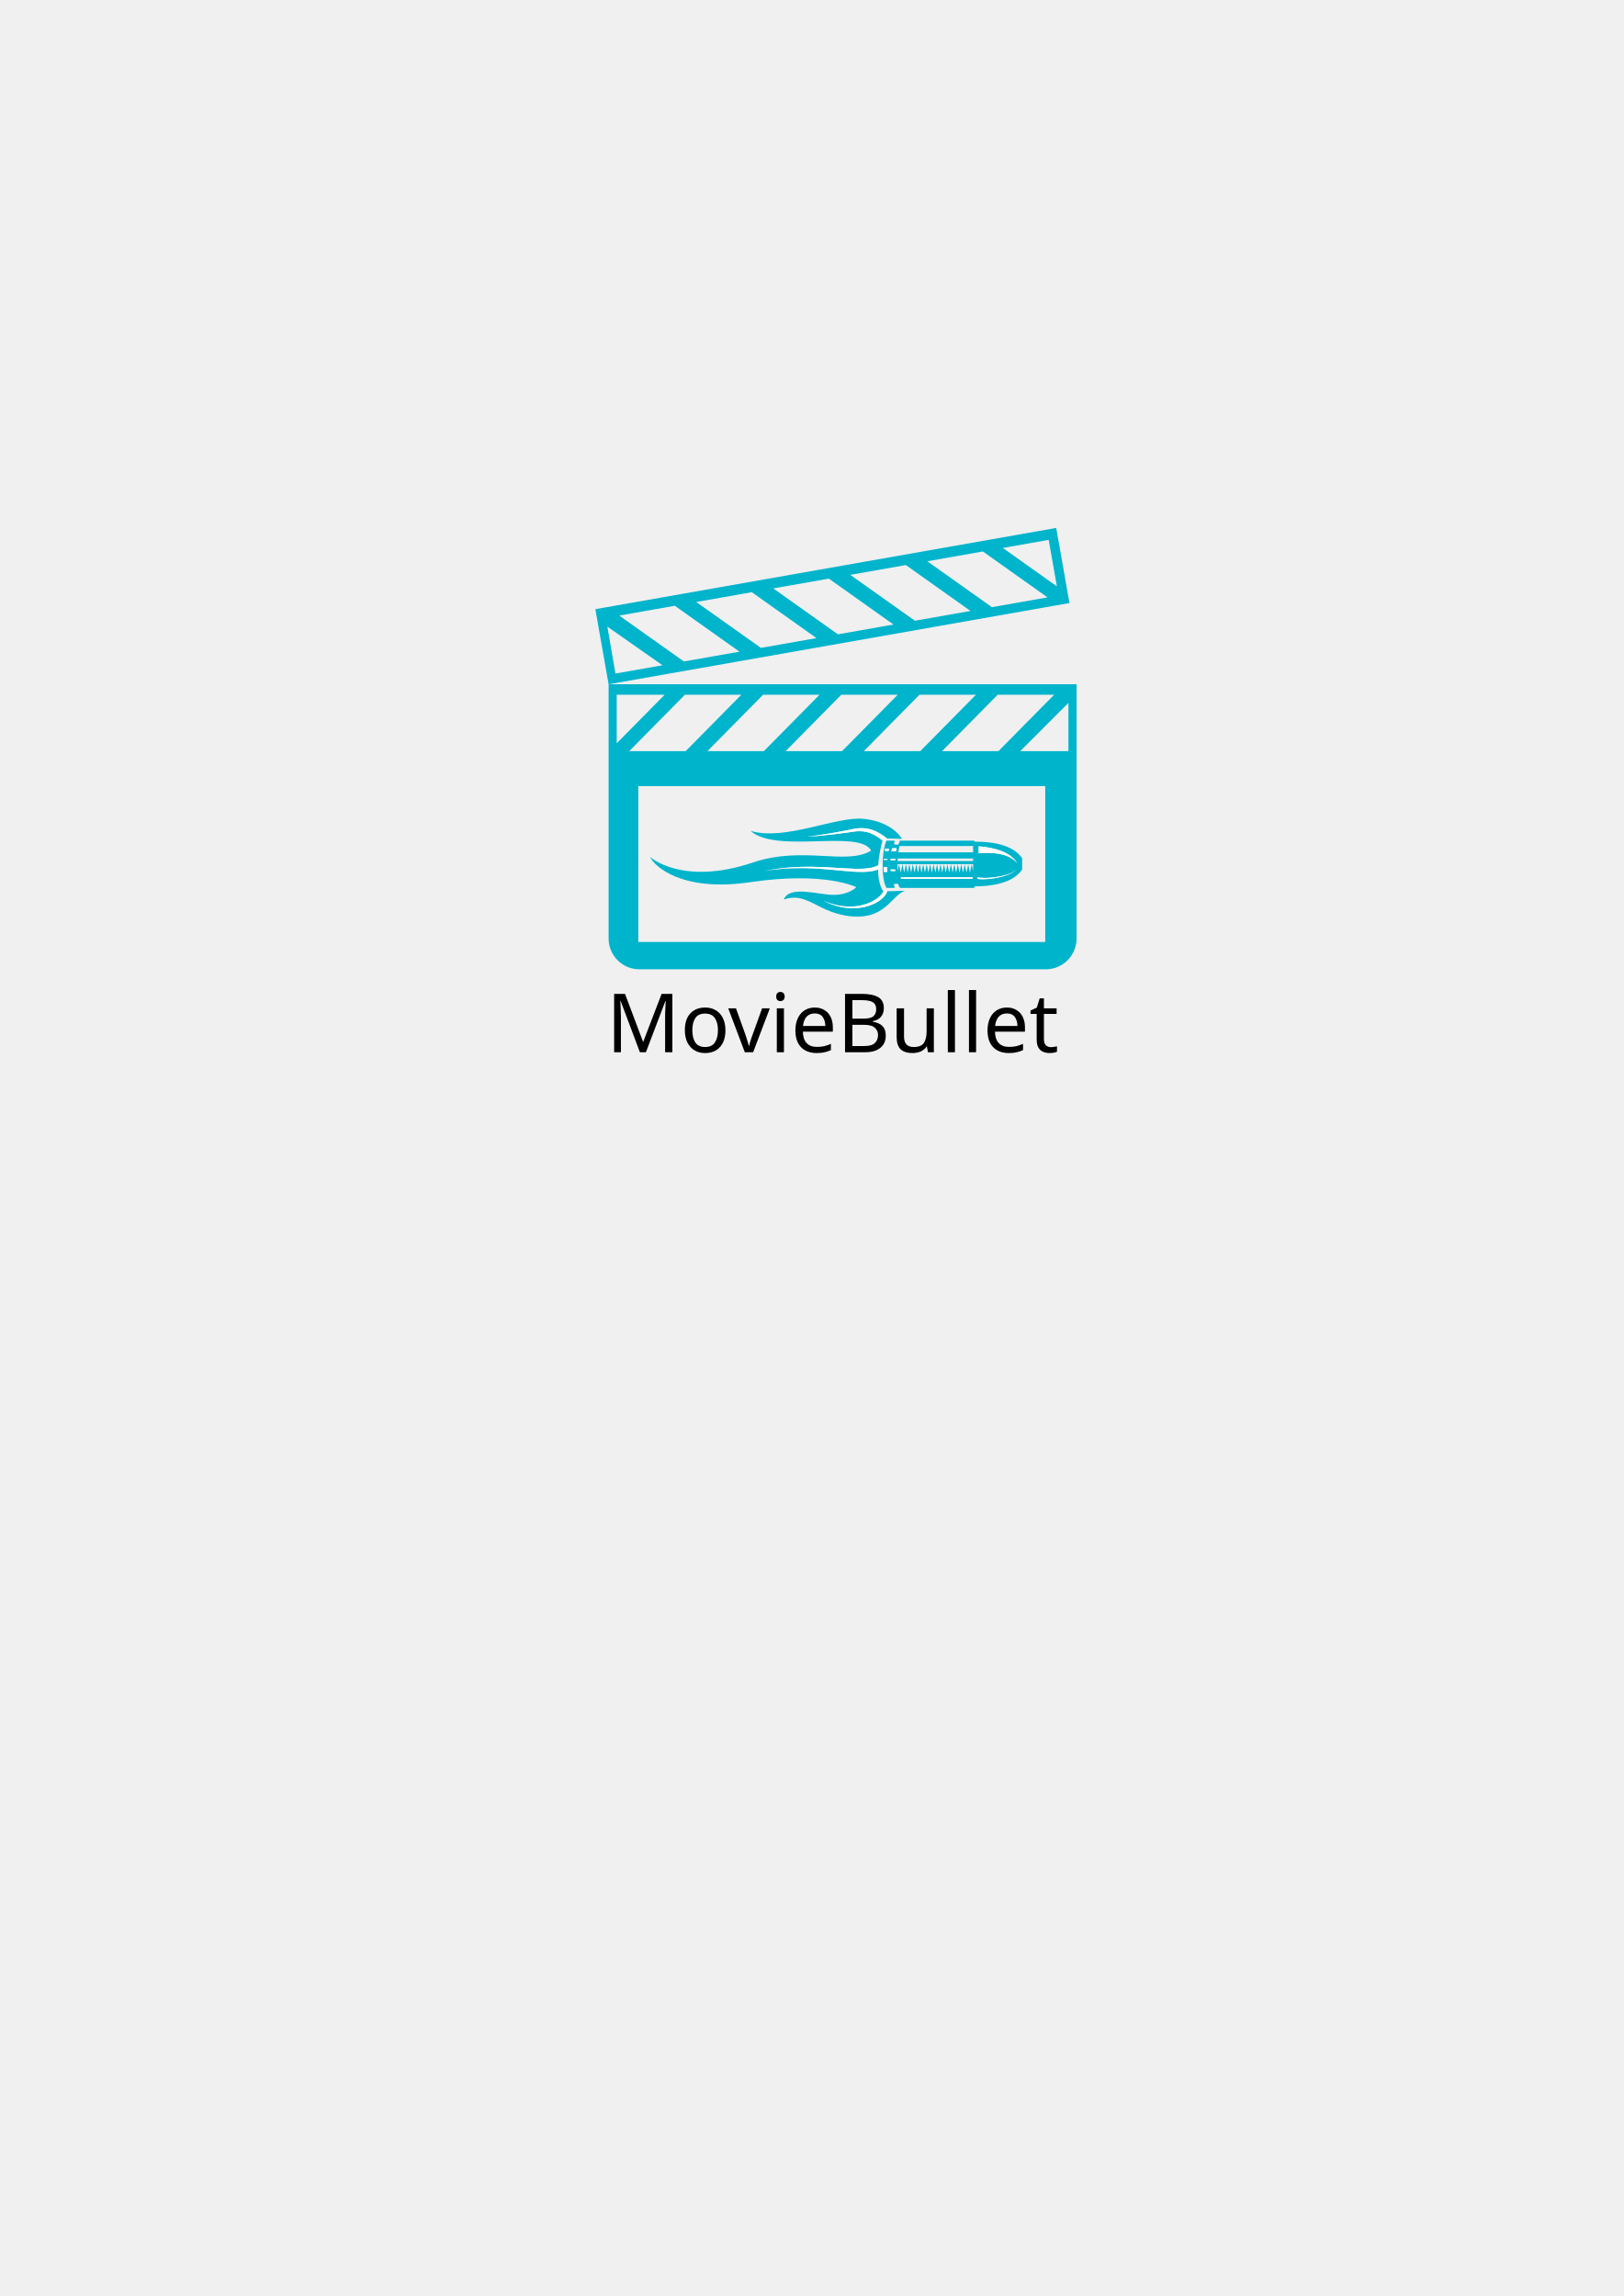
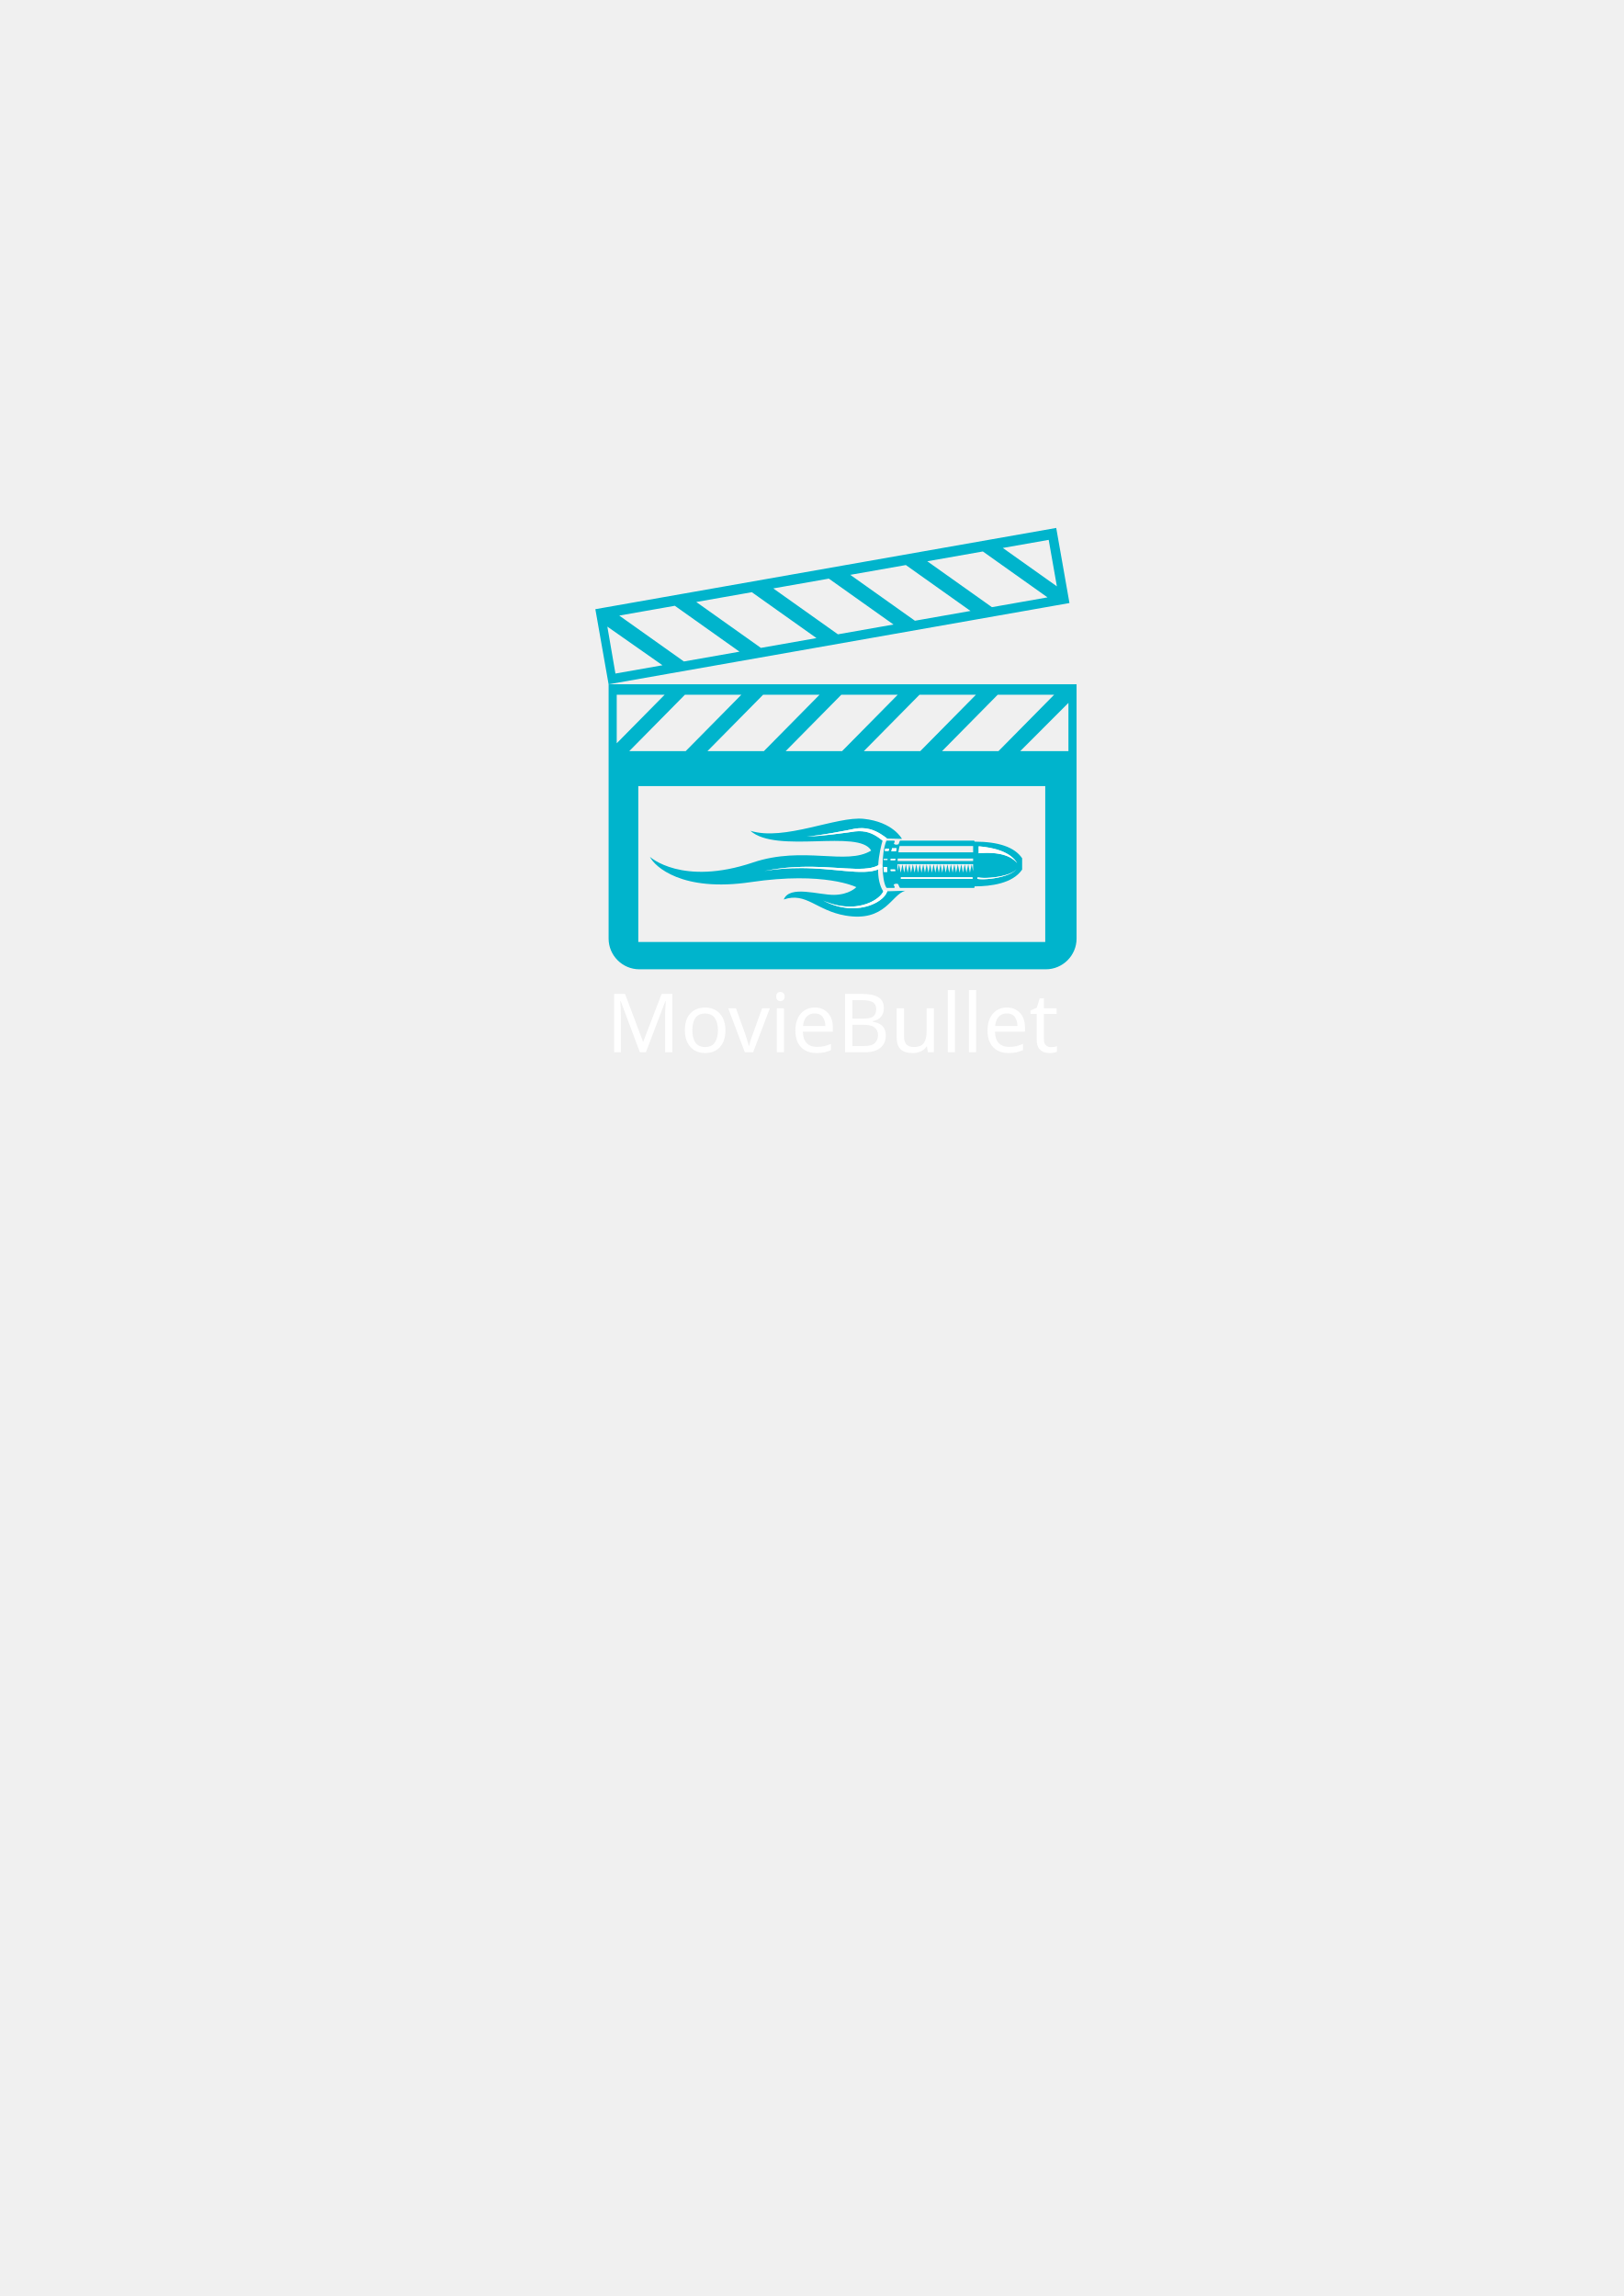
<svg xmlns="http://www.w3.org/2000/svg" width="793.701" height="1122.52" viewBox="0 0 210 297" version="1.1" id="svg5">
  <defs id="defs2" />
  <g id="layer1">
    <g id="g935" transform="matrix(1.324306,0,0,1.392955,-41.33907,-49.61548)">
      <path d="m 104.751,115.712 c 4.928,-1.575 9.135,0.306 11.544,-1.107 -1.181,-2.017 -9.245,0.333 -11.795,-1.837 3.303,0.99 8.42,-1.373 11.067,-1.109 2.876,0.286 3.733,1.86 3.733,1.86 l -1.488,-0.029 0.018,-0.023 c 0,0 -0.025,-0.018 -0.073,-0.052 -0.049,-0.034 -0.115,-0.084 -0.212,-0.147 -0.094,-0.064 -0.21,-0.137 -0.345,-0.217 -0.137,-0.077 -0.294,-0.164 -0.474,-0.24 -0.088,-0.041 -0.186,-0.074 -0.285,-0.112 -0.101,-0.031 -0.205,-0.066 -0.316,-0.089 -0.219,-0.051 -0.456,-0.086 -0.7,-0.088 -0.244,-0.004 -0.494,0.016 -0.742,0.055 -0.25,0.044 -0.489,0.097 -0.734,0.143 -0.977,0.186 -1.962,0.343 -2.701,0.446 -0.37,0.051 -0.679,0.088 -0.896,0.107 -0.108,0.011 -0.194,0.013 -0.252,0.015 -0.058,-7.6e-4 -0.089,-0.002 -0.089,-0.002 0,0 0.031,0.002 0.089,0.006 0.058,0.001 0.144,0.003 0.253,-0.002 0.218,-0.007 0.53,-0.027 0.903,-0.058 0.746,-0.064 1.738,-0.168 2.729,-0.301 0.248,-0.033 0.498,-0.074 0.733,-0.102 0.238,-0.024 0.472,-0.03 0.695,-0.014 0.224,0.014 0.435,0.057 0.629,0.114 0.098,0.026 0.19,0.063 0.28,0.096 0.088,0.039 0.173,0.073 0.252,0.115 0.16,0.078 0.3,0.165 0.423,0.244 0.122,0.081 0.227,0.155 0.31,0.218 0.037,0.027 0.071,0.053 0.101,0.077 -0.118,0.388 -0.369,1.304 -0.426,2.294 -0.045,0.023 -0.095,0.05 -0.161,0.074 -0.034,0.014 -0.07,0.028 -0.108,0.043 -0.039,0.012 -0.08,0.025 -0.123,0.038 -0.084,0.03 -0.182,0.046 -0.284,0.072 -0.208,0.038 -0.447,0.07 -0.712,0.086 -0.265,0.014 -0.555,0.018 -0.863,0.012 -0.308,-0.007 -0.634,-0.021 -0.971,-0.04 -0.675,-0.037 -1.397,-0.086 -2.121,-0.116 -0.361,-0.016 -0.724,-0.026 -1.08,-0.03 -0.178,-0.001 -0.355,-0.004 -0.53,-0.001 -0.175,5e-4 -0.347,0.003 -0.517,0.008 -0.339,0.008 -0.667,0.024 -0.978,0.044 -0.155,0.008 -0.306,0.022 -0.452,0.034 -0.146,0.011 -0.286,0.025 -0.421,0.04 -0.27,0.026 -0.516,0.062 -0.735,0.089 -0.218,0.034 -0.408,0.063 -0.564,0.088 -0.311,0.057 -0.489,0.089 -0.489,0.089 0,0 0.179,-0.027 0.491,-0.074 0.157,-0.019 0.347,-0.043 0.566,-0.07 0.219,-0.021 0.466,-0.049 0.736,-0.067 0.135,-0.011 0.275,-0.021 0.421,-0.027 0.146,-0.008 0.296,-0.017 0.451,-0.02 0.31,-0.011 0.637,-0.016 0.975,-0.014 0.169,1.3e-4 0.341,0.003 0.515,0.008 0.174,0.003 0.35,0.011 0.527,0.018 0.354,0.015 0.714,0.037 1.074,0.063 0.72,0.052 1.438,0.123 2.114,0.181 0.338,0.029 0.666,0.053 0.979,0.07 0.313,0.016 0.61,0.021 0.886,0.015 0.276,-0.008 0.531,-0.033 0.758,-0.068 0.113,-0.024 0.219,-0.039 0.316,-0.069 0.049,-0.013 0.095,-0.026 0.14,-0.039 0.044,-0.016 0.086,-0.031 0.125,-0.045 0.008,-0.003 0.017,-0.006 0.025,-0.009 -0.002,0.733 0.122,1.473 0.5,2.041 l 0.011,-2.6e-4 c -0.009,0.019 -0.02,0.041 -0.031,0.063 -0.041,0.068 -0.095,0.151 -0.176,0.239 -0.08,0.087 -0.178,0.182 -0.299,0.274 -0.12,0.091 -0.256,0.185 -0.411,0.269 -0.154,0.084 -0.321,0.167 -0.502,0.235 -0.18,0.069 -0.371,0.133 -0.57,0.179 -0.098,0.027 -0.2,0.044 -0.302,0.066 -0.102,0.015 -0.205,0.036 -0.308,0.046 l -0.155,0.018 -0.156,0.011 c -0.104,0.009 -0.207,0.009 -0.31,0.012 -0.103,0.002 -0.205,-0.003 -0.306,-0.005 -0.101,-0.007 -0.201,-0.012 -0.299,-0.021 -0.098,-0.012 -0.194,-0.021 -0.288,-0.034 -0.094,-0.015 -0.186,-0.029 -0.275,-0.045 -0.088,-0.018 -0.175,-0.036 -0.258,-0.053 -0.083,-0.021 -0.163,-0.041 -0.239,-0.06 -0.077,-0.018 -0.149,-0.043 -0.218,-0.063 -0.069,-0.022 -0.135,-0.039 -0.196,-0.061 -0.121,-0.044 -0.229,-0.078 -0.314,-0.113 -0.172,-0.069 -0.27,-0.109 -0.27,-0.109 0,0 0.096,0.045 0.264,0.123 0.084,0.039 0.19,0.079 0.309,0.13 0.06,0.026 0.125,0.046 0.193,0.072 0.069,0.024 0.14,0.053 0.216,0.075 0.076,0.024 0.156,0.048 0.238,0.073 0.083,0.022 0.17,0.044 0.258,0.068 0.089,0.021 0.181,0.04 0.276,0.06 0.095,0.019 0.192,0.033 0.291,0.05 0.099,0.014 0.201,0.025 0.303,0.038 0.103,0.007 0.207,0.018 0.313,0.021 0.106,0.003 0.212,0.009 0.319,0.005 l 0.161,-0.003 0.161,-0.01 c 0.108,-0.005 0.215,-0.021 0.322,-0.031 0.106,-0.017 0.213,-0.029 0.317,-0.052 0.21,-0.038 0.413,-0.094 0.607,-0.157 0.195,-0.062 0.377,-0.14 0.547,-0.221 0.17,-0.081 0.324,-0.175 0.462,-0.269 0.138,-0.093 0.256,-0.196 0.356,-0.293 0.1,-0.098 0.176,-0.199 0.234,-0.288 0.027,-0.048 0.051,-0.086 0.07,-0.131 0.009,-0.023 0.018,-0.044 0.025,-0.063 0.007,-0.019 0.015,-0.039 0.017,-0.049 l 0.002,-0.006 1.777,-0.049 c -1.374,0.331 -1.933,2.946 -5.867,2.302 -2.83,-0.463 -3.82,-2.202 -6.011,-1.491 0.573,-1.36 3.411,-0.41 4.914,-0.429 1.503,-0.019 2.171,-0.716 2.171,-0.716 0,0 -3.08,-1.488 -10.328,-0.465 -6.679,0.942 -9.374,-1.448 -9.827,-2.349 0,0 3.125,2.741 10.066,0.523" fill="#e0552d" id="path16473" style="fill:#00b4cc;fill-opacity:1;stroke-width:0.067" />
      <path d="m 117.536,116.593 0.339,-0.007 c -0.024,-0.153 -0.035,-0.304 -0.035,-0.459 h -0.335 c -0.003,0.155 0.008,0.312 0.031,0.466 m 0.357,-1.195 h -0.382 l -0.003,0.072 h 0.378 z m 0.152,-0.971 h -0.372 l -0.047,0.215 h 0.372 z m 0.591,1.078 0.022,-0.143 h -0.445 l -0.024,0.143 z m -0.426,0.998 h 0.447 l -0.034,-0.143 h -0.434 z m 0.568,-2.112 h -0.445 l -0.063,0.286 h 0.445 z m 0.089,2.156 0.145,-0.672 0.169,0.785 0.169,-0.785 0.169,0.785 0.169,-0.785 0.169,0.785 0.169,-0.785 0.169,0.784 0.169,-0.784 0.169,0.785 0.169,-0.785 0.169,0.785 0.169,-0.785 0.169,0.785 0.169,-0.785 0.169,0.785 0.169,-0.785 0.169,0.785 0.169,-0.785 0.169,0.785 0.169,-0.785 0.169,0.784 0.169,-0.784 0.169,0.784 0.169,-0.784 0.169,0.784 0.169,-0.784 0.169,0.785 0.169,-0.785 0.169,0.784 0.169,-0.784 0.169,0.785 0.169,-0.785 0.169,0.785 0.169,-0.785 0.169,0.785 0.169,-0.785 0.169,0.785 0.169,-0.785 0.169,0.785 0.169,-0.785 0.169,0.785 0.169,-0.785 0.143,0.665 v -0.675 h -7.389 c -0.004,0.232 10e-4,0.462 0.015,0.682 m 7.326,0.541 h -7.001 v 0.143 h 7.001 z m 0.048,-1.744 h -7.365 c -0.006,0.078 -0.011,0.156 -0.015,0.235 h 7.379 z m 0,-1.157 h -7.181 c -0.048,0.178 -0.088,0.375 -0.12,0.584 h 7.301 z m 0.462,3.05 c 0.03,0.005 0.074,0.01 0.13,0.015 0.112,0.01 0.271,0.017 0.461,0.013 0.38,-0.007 0.883,-0.056 1.378,-0.154 0.494,-0.096 0.981,-0.24 1.318,-0.412 0.085,-0.042 0.159,-0.087 0.223,-0.129 0.031,-0.022 0.06,-0.043 0.087,-0.063 0.025,-0.022 0.049,-0.041 0.069,-0.059 0.039,-0.039 0.069,-0.07 0.086,-0.094 0.018,-0.023 0.028,-0.036 0.028,-0.036 0,0 -0.01,0.012 -0.029,0.035 -0.018,0.024 -0.049,0.053 -0.089,0.091 -0.021,0.017 -0.045,0.036 -0.071,0.056 -0.027,0.018 -0.057,0.038 -0.088,0.059 -0.065,0.039 -0.14,0.081 -0.226,0.119 -0.34,0.158 -0.828,0.285 -1.321,0.361 -0.493,0.079 -0.993,0.11 -1.365,0.104 -0.186,-0.003 -0.34,-0.015 -0.446,-0.029 -0.053,-0.007 -0.094,-0.013 -0.122,-0.019 -0.028,-0.005 -0.043,-0.008 -0.043,-0.008 l -0.026,0.141 c 0,0 0.016,0.003 0.046,0.007 m 3.743,-1.607 c -0.008,-0.011 -0.016,-0.024 -0.025,-0.036 -0.01,-0.012 -0.021,-0.024 -0.032,-0.037 -0.022,-0.026 -0.047,-0.054 -0.073,-0.084 -0.013,-0.015 -0.027,-0.031 -0.041,-0.047 -0.015,-0.015 -0.031,-0.029 -0.047,-0.045 -0.033,-0.031 -0.067,-0.063 -0.102,-0.097 -0.035,-0.035 -0.078,-0.063 -0.119,-0.097 -0.042,-0.032 -0.084,-0.069 -0.132,-0.098 -0.047,-0.031 -0.096,-0.063 -0.146,-0.096 -0.051,-0.031 -0.104,-0.059 -0.158,-0.089 -0.054,-0.032 -0.11,-0.059 -0.168,-0.086 -0.058,-0.026 -0.115,-0.057 -0.176,-0.08 -0.06,-0.024 -0.121,-0.049 -0.182,-0.073 -0.061,-0.024 -0.124,-0.044 -0.186,-0.066 -0.062,-0.022 -0.125,-0.042 -0.189,-0.06 -0.063,-0.018 -0.126,-0.038 -0.189,-0.054 -0.126,-0.031 -0.25,-0.064 -0.371,-0.087 -0.121,-0.027 -0.238,-0.048 -0.35,-0.067 -0.112,-0.021 -0.218,-0.033 -0.316,-0.048 -0.098,-0.015 -0.188,-0.023 -0.268,-0.033 -0.08,-0.01 -0.149,-0.016 -0.207,-0.021 -0.115,-0.01 -0.18,-0.016 -0.18,-0.016 v 0.644 c 0,0 0.062,-0.004 0.171,-0.012 0.054,-0.004 0.121,-0.009 0.197,-0.011 0.076,-0.003 0.162,-0.009 0.255,-0.009 0.093,-7.6e-4 0.195,-0.005 0.302,-0.002 0.107,7.6e-4 0.22,0.003 0.337,0.01 0.117,0.004 0.237,0.017 0.359,0.027 0.061,0.006 0.122,0.015 0.184,0.023 0.062,0.007 0.123,0.016 0.184,0.028 0.061,0.011 0.123,0.02 0.184,0.034 0.06,0.014 0.12,0.028 0.18,0.042 0.06,0.013 0.117,0.033 0.175,0.049 0.058,0.016 0.115,0.034 0.169,0.055 0.054,0.021 0.109,0.039 0.162,0.06 0.051,0.023 0.102,0.046 0.15,0.068 0.05,0.021 0.094,0.048 0.139,0.072 0.044,0.025 0.089,0.046 0.127,0.074 0.039,0.027 0.076,0.052 0.112,0.076 0.018,0.012 0.036,0.024 0.052,0.036 0.015,0.013 0.03,0.026 0.045,0.038 0.029,0.025 0.057,0.048 0.083,0.069 0.013,0.011 0.025,0.021 0.037,0.031 0.011,0.011 0.021,0.022 0.03,0.032 0.077,0.081 0.122,0.128 0.122,0.128 0,0 -0.036,-0.053 -0.1,-0.145 m -12.686,-1.901 c 0.012,-0.026 0.037,-0.043 0.065,-0.043 h 0.686 c 0.024,0 0.047,0.012 0.06,0.033 0.013,0.02 0.015,0.046 0.005,0.068 -0.027,0.06 -0.052,0.125 -0.075,0.195 0.11,0.101 0.324,0.1 0.461,0.033 0.032,-0.103 0.067,-0.199 0.106,-0.286 0.012,-0.026 0.037,-0.043 0.065,-0.043 h 7.179 c 0.04,0 0.072,0.032 0.072,0.072 v 0.021 c 2.342,7.5e-4 3.901,0.514 4.632,1.525 l 0.013,0.019 v 1.048 l -0.013,0.019 c -0.92,1.272 -3.025,1.541 -4.632,1.541 v 0.073 c 0,0.04 -0.032,0.071 -0.072,0.071 h -7.179 c -0.024,0 -0.046,-0.012 -0.059,-0.032 -0.021,-0.031 -0.041,-0.068 -0.061,-0.105 h -10e-4 v -0.003 c -0.032,-0.063 -0.061,-0.133 -0.088,-0.211 -0.139,-0.065 -0.344,-0.048 -0.448,0.058 0.029,0.069 0.06,0.131 0.095,0.182 0.015,0.022 0.016,0.05 0.004,0.074 -0.012,0.023 -0.037,0.038 -0.063,0.038 h -0.686 c -0.024,0 -0.046,-0.012 -0.059,-0.032 -0.233,-0.346 -0.355,-1.097 -0.366,-1.906 0.01,-0.006 0.016,-0.01 0.016,-0.01 l -0.017,-0.026 c -0.009,-0.875 0.111,-1.811 0.361,-2.373" fill="#0a0b09" id="path16475" style="fill:#00b4cc;fill-opacity:1;stroke-width:0.067" />
      <path d="m 130.395,115.615 c -0.012,-0.01 -0.024,-0.02 -0.037,-0.031 -0.025,-0.021 -0.053,-0.045 -0.083,-0.069 -0.015,-0.012 -0.03,-0.025 -0.045,-0.038 -0.016,-0.012 -0.034,-0.024 -0.052,-0.036 -0.036,-0.024 -0.073,-0.05 -0.112,-0.076 -0.038,-0.027 -0.084,-0.048 -0.127,-0.074 -0.045,-0.024 -0.089,-0.052 -0.139,-0.072 -0.049,-0.022 -0.099,-0.045 -0.15,-0.068 -0.052,-0.021 -0.107,-0.04 -0.162,-0.06 -0.054,-0.021 -0.111,-0.039 -0.169,-0.055 -0.058,-0.016 -0.115,-0.036 -0.175,-0.049 -0.06,-0.014 -0.12,-0.028 -0.18,-0.042 -0.06,-0.013 -0.123,-0.022 -0.184,-0.034 -0.061,-0.012 -0.123,-0.021 -0.184,-0.028 -0.062,-0.008 -0.123,-0.017 -0.184,-0.023 -0.123,-0.01 -0.242,-0.023 -0.359,-0.027 -0.116,-0.007 -0.23,-0.009 -0.337,-0.01 -0.107,-0.003 -0.209,0.001 -0.302,0.002 -0.093,2.5e-4 -0.18,0.007 -0.255,0.009 -0.076,0.003 -0.142,0.007 -0.197,0.011 -0.109,0.007 -0.171,0.012 -0.171,0.012 v -0.644 c 0,0 0.066,0.006 0.18,0.016 0.057,0.005 0.127,0.011 0.207,0.021 0.08,0.01 0.17,0.018 0.268,0.033 0.098,0.015 0.204,0.027 0.316,0.048 0.112,0.019 0.229,0.04 0.35,0.067 0.121,0.023 0.245,0.057 0.371,0.087 0.063,0.017 0.126,0.036 0.189,0.054 0.063,0.018 0.126,0.037 0.188,0.06 0.062,0.022 0.125,0.042 0.186,0.066 0.061,0.025 0.122,0.049 0.182,0.074 0.06,0.023 0.118,0.054 0.176,0.08 0.058,0.026 0.114,0.054 0.168,0.085 0.054,0.031 0.108,0.059 0.158,0.089 0.05,0.033 0.098,0.065 0.146,0.096 0.048,0.029 0.09,0.066 0.132,0.098 0.041,0.034 0.084,0.062 0.119,0.097 0.036,0.034 0.07,0.066 0.102,0.097 0.016,0.015 0.032,0.03 0.047,0.045 0.014,0.016 0.028,0.032 0.041,0.047 0.026,0.03 0.05,0.058 0.073,0.084 0.011,0.013 0.022,0.025 0.032,0.037 0.009,0.013 0.017,0.025 0.025,0.036 0.064,0.092 0.1,0.145 0.1,0.145 0,0 -0.044,-0.046 -0.122,-0.128 -0.01,-0.01 -0.02,-0.021 -0.03,-0.032" fill="#fffffe" id="path16477" style="stroke-width:0.067" />
      <path d="m 119.611,117.089 h 6.583 v 0.143 h -7.001 v -0.143 h 0.417" fill="#fffffe" id="path16479" style="stroke-width:0.067" />
      <path d="m 126.727,117.098 c 0.028,0.006 0.069,0.012 0.122,0.019 0.106,0.013 0.26,0.026 0.446,0.029 0.372,0.006 0.872,-0.024 1.365,-0.104 0.493,-0.077 0.981,-0.204 1.321,-0.361 0.086,-0.038 0.16,-0.08 0.226,-0.119 0.032,-0.021 0.061,-0.041 0.088,-0.059 0.026,-0.02 0.049,-0.039 0.071,-0.056 0.04,-0.037 0.071,-0.067 0.089,-0.091 0.019,-0.023 0.029,-0.035 0.029,-0.035 0,0 -0.01,0.012 -0.028,0.036 -0.017,0.024 -0.047,0.055 -0.086,0.094 -0.021,0.018 -0.044,0.038 -0.069,0.059 -0.027,0.019 -0.056,0.041 -0.087,0.063 -0.064,0.042 -0.138,0.087 -0.223,0.129 -0.337,0.171 -0.824,0.316 -1.318,0.412 -0.494,0.097 -0.998,0.147 -1.378,0.154 -0.19,0.004 -0.349,-0.003 -0.461,-0.013 -0.056,-0.005 -0.1,-0.01 -0.13,-0.015 -0.03,-0.004 -0.046,-0.007 -0.046,-0.007 l 0.026,-0.141 c 0,0 0.015,0.003 0.043,0.008" fill="#fffffe" id="path16481" style="stroke-width:0.067" />
      <path d="m 118.27,114.678 0.063,-0.286 h 0.445 l -0.062,0.286 h -0.445" fill="#fffffe" id="path16483" style="stroke-width:0.067" />
      <path d="m 117.626,114.642 0.047,-0.215 h 0.372 l -0.047,0.215 h -0.372" fill="#fffffe" id="path16485" style="stroke-width:0.067" />
      <path d="m 118.188,115.506 0.024,-0.143 h 0.445 l -0.022,0.143 h -0.447" fill="#fffffe" id="path16487" style="stroke-width:0.067" />
      <path d="m 118.189,116.36 h 0.434 l 0.034,0.143 h -0.447 l -0.021,-0.143" fill="#fffffe" id="path16489" style="stroke-width:0.067" />
      <path d="m 117.508,115.47 0.003,-0.072 h 0.382 l -0.008,0.072 h -0.378" fill="#fffffe" id="path16491" style="stroke-width:0.067" />
      <path d="m 117.536,116.593 c -0.023,-0.154 -0.033,-0.311 -0.031,-0.466 h 0.335 c -5.3e-4,0.155 0.011,0.306 0.035,0.459 l -0.339,0.007" fill="#fffffe" id="path16493" style="stroke-width:0.067" />
      <path d="m 116.996,113.384 c -0.123,-0.078 -0.263,-0.166 -0.423,-0.244 -0.079,-0.042 -0.165,-0.076 -0.252,-0.115 -0.089,-0.032 -0.182,-0.07 -0.28,-0.096 -0.195,-0.057 -0.406,-0.1 -0.629,-0.114 -0.223,-0.016 -0.457,-0.01 -0.695,0.014 -0.235,0.028 -0.486,0.07 -0.733,0.102 -0.991,0.133 -1.983,0.237 -2.729,0.301 -0.373,0.032 -0.684,0.051 -0.903,0.059 -0.109,0.005 -0.195,0.003 -0.253,0.002 -0.059,-0.004 -0.089,-0.006 -0.089,-0.006 0,0 0.031,5.1e-4 0.089,0.002 0.058,-0.002 0.144,-0.004 0.252,-0.015 0.217,-0.018 0.526,-0.055 0.896,-0.107 0.739,-0.104 1.724,-0.261 2.701,-0.446 0.245,-0.046 0.484,-0.099 0.734,-0.143 0.249,-0.039 0.499,-0.059 0.742,-0.055 0.244,0.003 0.48,0.037 0.699,0.088 0.111,0.023 0.214,0.058 0.316,0.089 0.099,0.037 0.196,0.07 0.285,0.112 0.181,0.076 0.337,0.163 0.474,0.24 0.135,0.08 0.251,0.152 0.345,0.217 0.097,0.063 0.163,0.113 0.212,0.147 0.048,0.034 0.073,0.052 0.073,0.052 l -0.018,0.023 -0.24,0.32 c 0,0 -0.024,-0.019 -0.07,-0.056 -0.025,-0.02 -0.058,-0.046 -0.096,-0.076 -0.03,-0.024 -0.064,-0.05 -0.101,-0.077 -0.083,-0.063 -0.188,-0.137 -0.31,-0.218" fill="#fffffe" id="path16495" style="stroke-width:0.067" />
      <path d="m 116.819,116.411 c -0.045,0.012 -0.091,0.025 -0.14,0.038 -0.097,0.03 -0.203,0.045 -0.316,0.069 -0.226,0.035 -0.481,0.06 -0.758,0.068 -0.276,0.006 -0.574,7.5e-4 -0.886,-0.015 -0.312,-0.017 -0.64,-0.041 -0.978,-0.07 -0.676,-0.058 -1.394,-0.129 -2.114,-0.181 -0.36,-0.027 -0.719,-0.048 -1.074,-0.063 -0.177,-0.007 -0.353,-0.015 -0.527,-0.018 -0.174,-0.005 -0.346,-0.008 -0.515,-0.008 -0.338,-0.003 -0.665,0.003 -0.975,0.014 -0.155,0.004 -0.305,0.013 -0.451,0.02 -0.146,0.007 -0.286,0.016 -0.421,0.027 -0.27,0.018 -0.517,0.046 -0.736,0.067 -0.218,0.027 -0.409,0.051 -0.566,0.07 -0.313,0.047 -0.491,0.074 -0.491,0.074 0,0 0.178,-0.032 0.489,-0.089 0.156,-0.024 0.346,-0.054 0.564,-0.088 0.218,-0.028 0.465,-0.063 0.735,-0.089 0.135,-0.015 0.276,-0.029 0.421,-0.04 0.146,-0.012 0.296,-0.026 0.452,-0.034 0.31,-0.021 0.638,-0.036 0.978,-0.044 0.17,-0.005 0.342,-0.008 0.517,-0.008 0.175,-0.003 0.351,2.5e-4 0.53,0.001 0.357,0.005 0.719,0.014 1.08,0.03 0.724,0.03 1.446,0.079 2.121,0.116 0.338,0.018 0.663,0.032 0.971,0.04 0.308,0.006 0.598,0.002 0.863,-0.012 0.265,-0.015 0.504,-0.047 0.712,-0.085 0.102,-0.026 0.2,-0.042 0.284,-0.072 0.043,-0.013 0.084,-0.026 0.123,-0.038 0.038,-0.015 0.074,-0.029 0.108,-0.043 0.066,-0.024 0.116,-0.051 0.161,-0.074 l 0.01,-0.005 c 0.024,-0.012 0.046,-0.023 0.066,-0.033 0.022,-0.014 0.042,-0.027 0.059,-0.039 0.071,-0.046 0.109,-0.071 0.109,-0.071 l 0.174,0.277 0.017,0.026 c 0,0 -0.006,0.004 -0.016,0.01 -0.017,0.01 -0.048,0.029 -0.095,0.057 -0.018,0.011 -0.038,0.023 -0.061,0.037 -0.026,0.013 -0.055,0.027 -0.086,0.042 -0.031,0.015 -0.065,0.031 -0.101,0.048 -0.028,0.014 -0.058,0.024 -0.088,0.035 -0.008,0.003 -0.016,0.006 -0.025,0.009 -0.04,0.014 -0.082,0.029 -0.125,0.045" fill="#fffffe" id="path16497" style="stroke-width:0.067" />
      <path d="m 117.839,118.442 c -0.008,0.019 -0.016,0.04 -0.025,0.063 -0.019,0.044 -0.043,0.082 -0.07,0.131 -0.059,0.088 -0.134,0.19 -0.234,0.288 -0.1,0.097 -0.217,0.2 -0.356,0.293 -0.138,0.094 -0.292,0.188 -0.462,0.269 -0.17,0.081 -0.352,0.16 -0.547,0.221 -0.194,0.062 -0.397,0.118 -0.607,0.157 -0.104,0.023 -0.211,0.035 -0.317,0.052 -0.107,0.01 -0.214,0.026 -0.322,0.031 l -0.161,0.01 -0.161,0.003 c -0.107,0.004 -0.214,-0.002 -0.319,-0.005 -0.106,-0.004 -0.21,-0.015 -0.313,-0.021 -0.103,-0.013 -0.204,-0.024 -0.303,-0.038 -0.099,-0.017 -0.196,-0.031 -0.291,-0.05 -0.094,-0.021 -0.186,-0.039 -0.276,-0.06 -0.089,-0.023 -0.175,-0.046 -0.258,-0.068 -0.082,-0.025 -0.162,-0.05 -0.238,-0.073 -0.077,-0.022 -0.148,-0.051 -0.216,-0.075 -0.068,-0.025 -0.134,-0.046 -0.193,-0.072 -0.119,-0.05 -0.225,-0.09 -0.309,-0.13 -0.168,-0.078 -0.264,-0.123 -0.264,-0.123 0,0 0.098,0.04 0.27,0.109 0.086,0.035 0.193,0.069 0.314,0.113 0.06,0.022 0.127,0.04 0.196,0.061 0.069,0.02 0.141,0.045 0.218,0.063 0.077,0.019 0.157,0.04 0.239,0.06 0.084,0.017 0.17,0.035 0.258,0.053 0.089,0.017 0.181,0.03 0.275,0.045 0.094,0.014 0.19,0.022 0.288,0.034 0.098,0.009 0.198,0.014 0.299,0.021 0.101,0.001 0.203,0.007 0.306,0.005 0.103,-0.003 0.207,-0.003 0.31,-0.012 l 0.156,-0.011 0.155,-0.018 c 0.104,-0.01 0.206,-0.031 0.308,-0.046 0.101,-0.022 0.203,-0.039 0.302,-0.066 0.199,-0.047 0.389,-0.111 0.57,-0.179 0.181,-0.068 0.348,-0.151 0.502,-0.235 0.155,-0.084 0.291,-0.178 0.411,-0.269 0.121,-0.091 0.218,-0.187 0.299,-0.274 0.081,-0.088 0.135,-0.171 0.176,-0.239 0.011,-0.022 0.022,-0.044 0.031,-0.063 0.005,-0.01 0.009,-0.019 0.011,-0.026 0.004,-0.011 0.007,-0.021 0.011,-0.03 0.003,-0.01 0.007,-0.015 0.009,-0.029 0.01,-0.049 0.016,-0.074 0.016,-0.074 l 0.348,0.082 c 0,0 -0.006,0.024 -0.018,0.068 l -0.002,0.006 c -0.002,0.01 -0.01,0.03 -0.017,0.049" fill="#fffffe" id="path16499" style="stroke-width:0.067" />
    </g>
    <path d="m 78.717,88.515 59.6,-10.509 -0.21,-1.196 -1.502,-8.519 -59.606,10.51 0.235,1.331 1.267,7.188 0.211,1.196 8.72e-4,-1.75e-4 v 32.893 c 0,2.186 1.789,3.975 3.975,3.975 h 52.575 c 2.186,0 3.975,-1.789 3.975,-3.975 V 88.515 H 78.717 Z m 56.914,-18.68 1.06,6.012 -6.992,-4.966 z m -8.514,1.501 8.361,5.937 -7.188,1.267 -8.361,-5.937 z m -9.96,1.756 8.361,5.937 -7.188,1.267 -8.361,-5.937 z m -9.959,1.756 8.361,5.937 -7.188,1.267 -8.361,-5.937 z m -9.96,1.756 8.361,5.937 -7.188,1.267 -8.361,-5.937 z m -9.959,1.757 8.361,5.937 -7.188,1.267 -8.361,-5.937 z m -8.727,2.695 7.128,4.998 -6.083,1.072 z m 57.785,8.81 -7.203,7.299 h -7.299 l 7.203,-7.299 z m -10.114,0 -7.203,7.299 h -7.299 l 7.203,-7.299 z m -10.114,0 -7.203,7.299 h -7.298 l 7.203,-7.299 z m -10.113,0 -7.203,7.299 h -7.299 l 7.203,-7.299 z m -26.232,6.281 v -6.281 h 6.198 z m 8.82,-6.281 h 7.299 l -7.203,7.299 H 81.382 Z M 135.186,121.852 H 82.553 v -20.165 h 52.632 z m 2.999,-24.687 h -6.236 l 6.236,-6.245 z" id="path1179" style="fill:#00b4cc;fill-opacity:1;stroke-width:0.174" />
-     <text xml:space="preserve" style="font-style:normal;font-weight:normal;font-size:10.583px;line-height:1.25;font-family:sans-serif;fill:#000000;fill-opacity:1;stroke:none;stroke-width:0.265" x="78.4" y="136.11" id="text9626">
-       <tspan id="tspan9624" style="font-style:normal;font-variant:normal;font-weight:normal;font-stretch:normal;font-size:10.583px;font-family:Forte;-inkscape-font-specification:'Forte, Normal';font-variant-ligatures:normal;font-variant-caps:normal;font-variant-numeric:normal;font-variant-east-asian:normal;stroke-width:0.265" x="78.4" y="136.11">MovieBullet</tspan>
+     <text xml:space="preserve" style="font-style:normal;font-weight:normal;font-size:10.583px;line-height:1.25;font-family:sans-serif;fill:#ffffff;fill-opacity:1;stroke:none;stroke-width:0.265" x="78.4" y="136.11" id="text9626">
+       <tspan id="tspan9624" style="font-style:normal;font-variant:normal;font-weight:normal;font-stretch:normal;font-size:10.583px;font-family:Forte;-inkscape-font-specification:'Forte, Normal';font-variant-ligatures:normal;font-variant-caps:normal;font-variant-numeric:normal;font-variant-east-asian:normal;stroke-width:0.265;fill:#ffffff" x="78.4" y="136.11">MovieBullet</tspan>
    </text>
  </g>
</svg>
